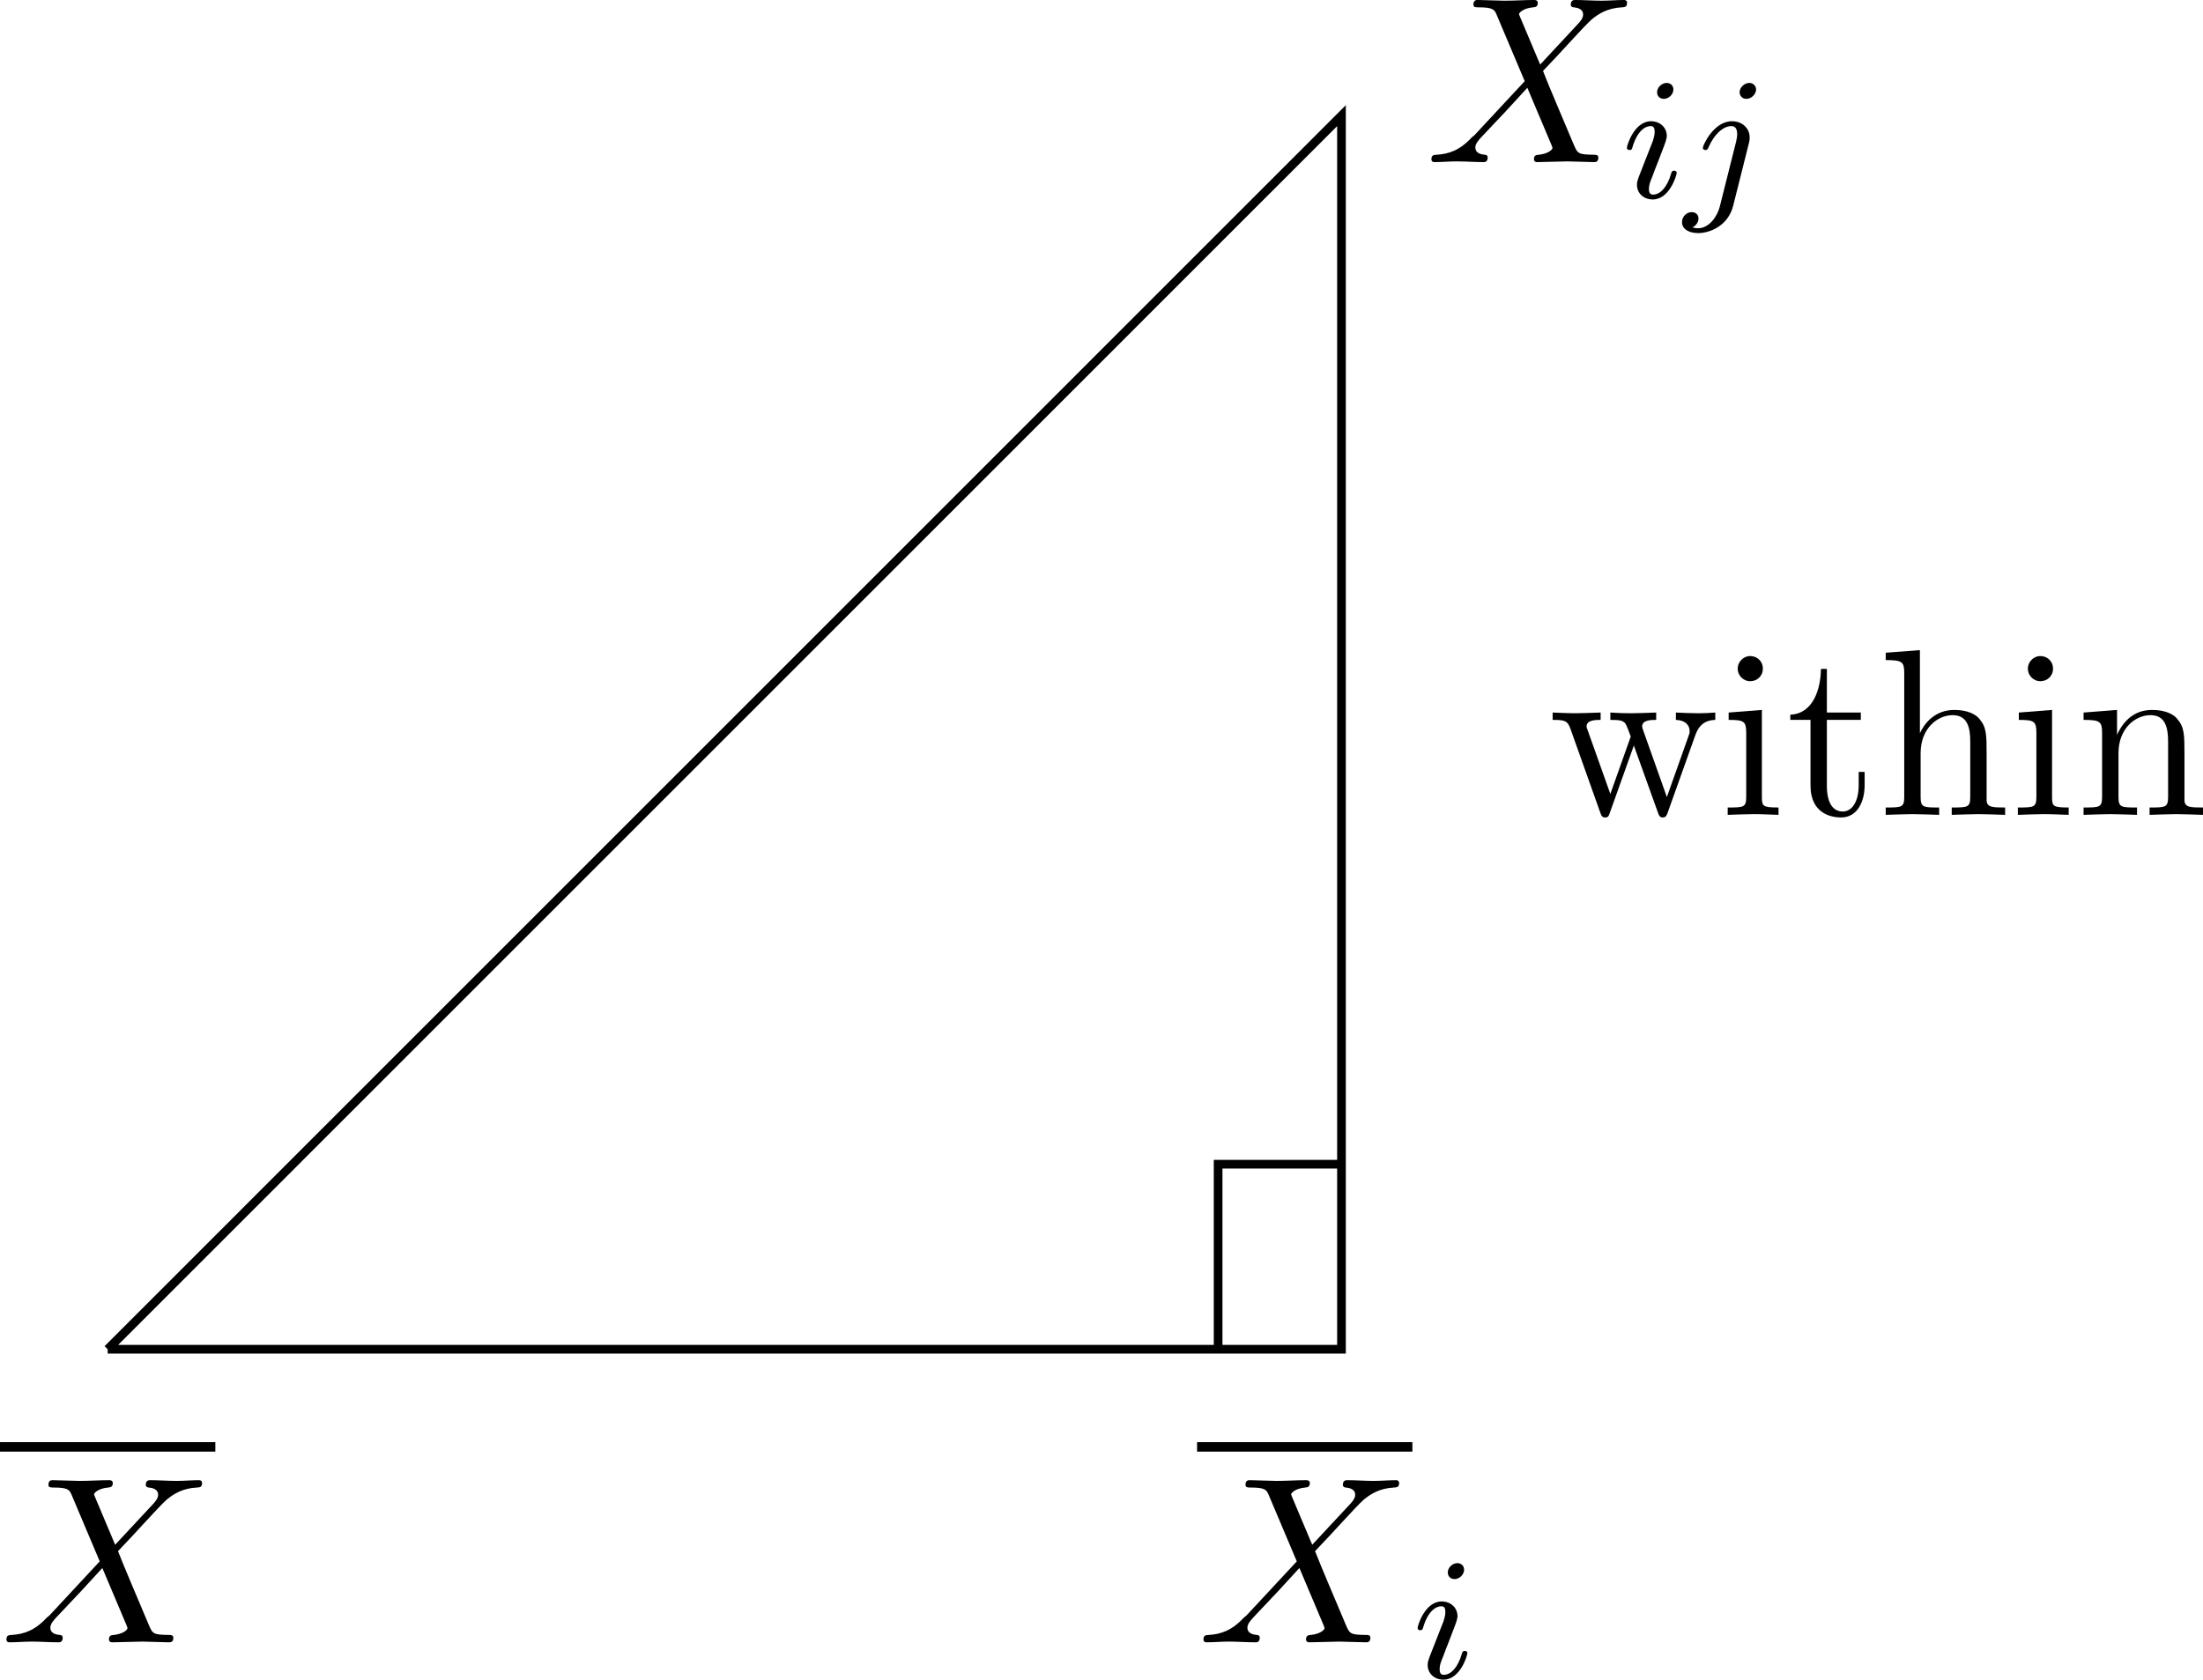
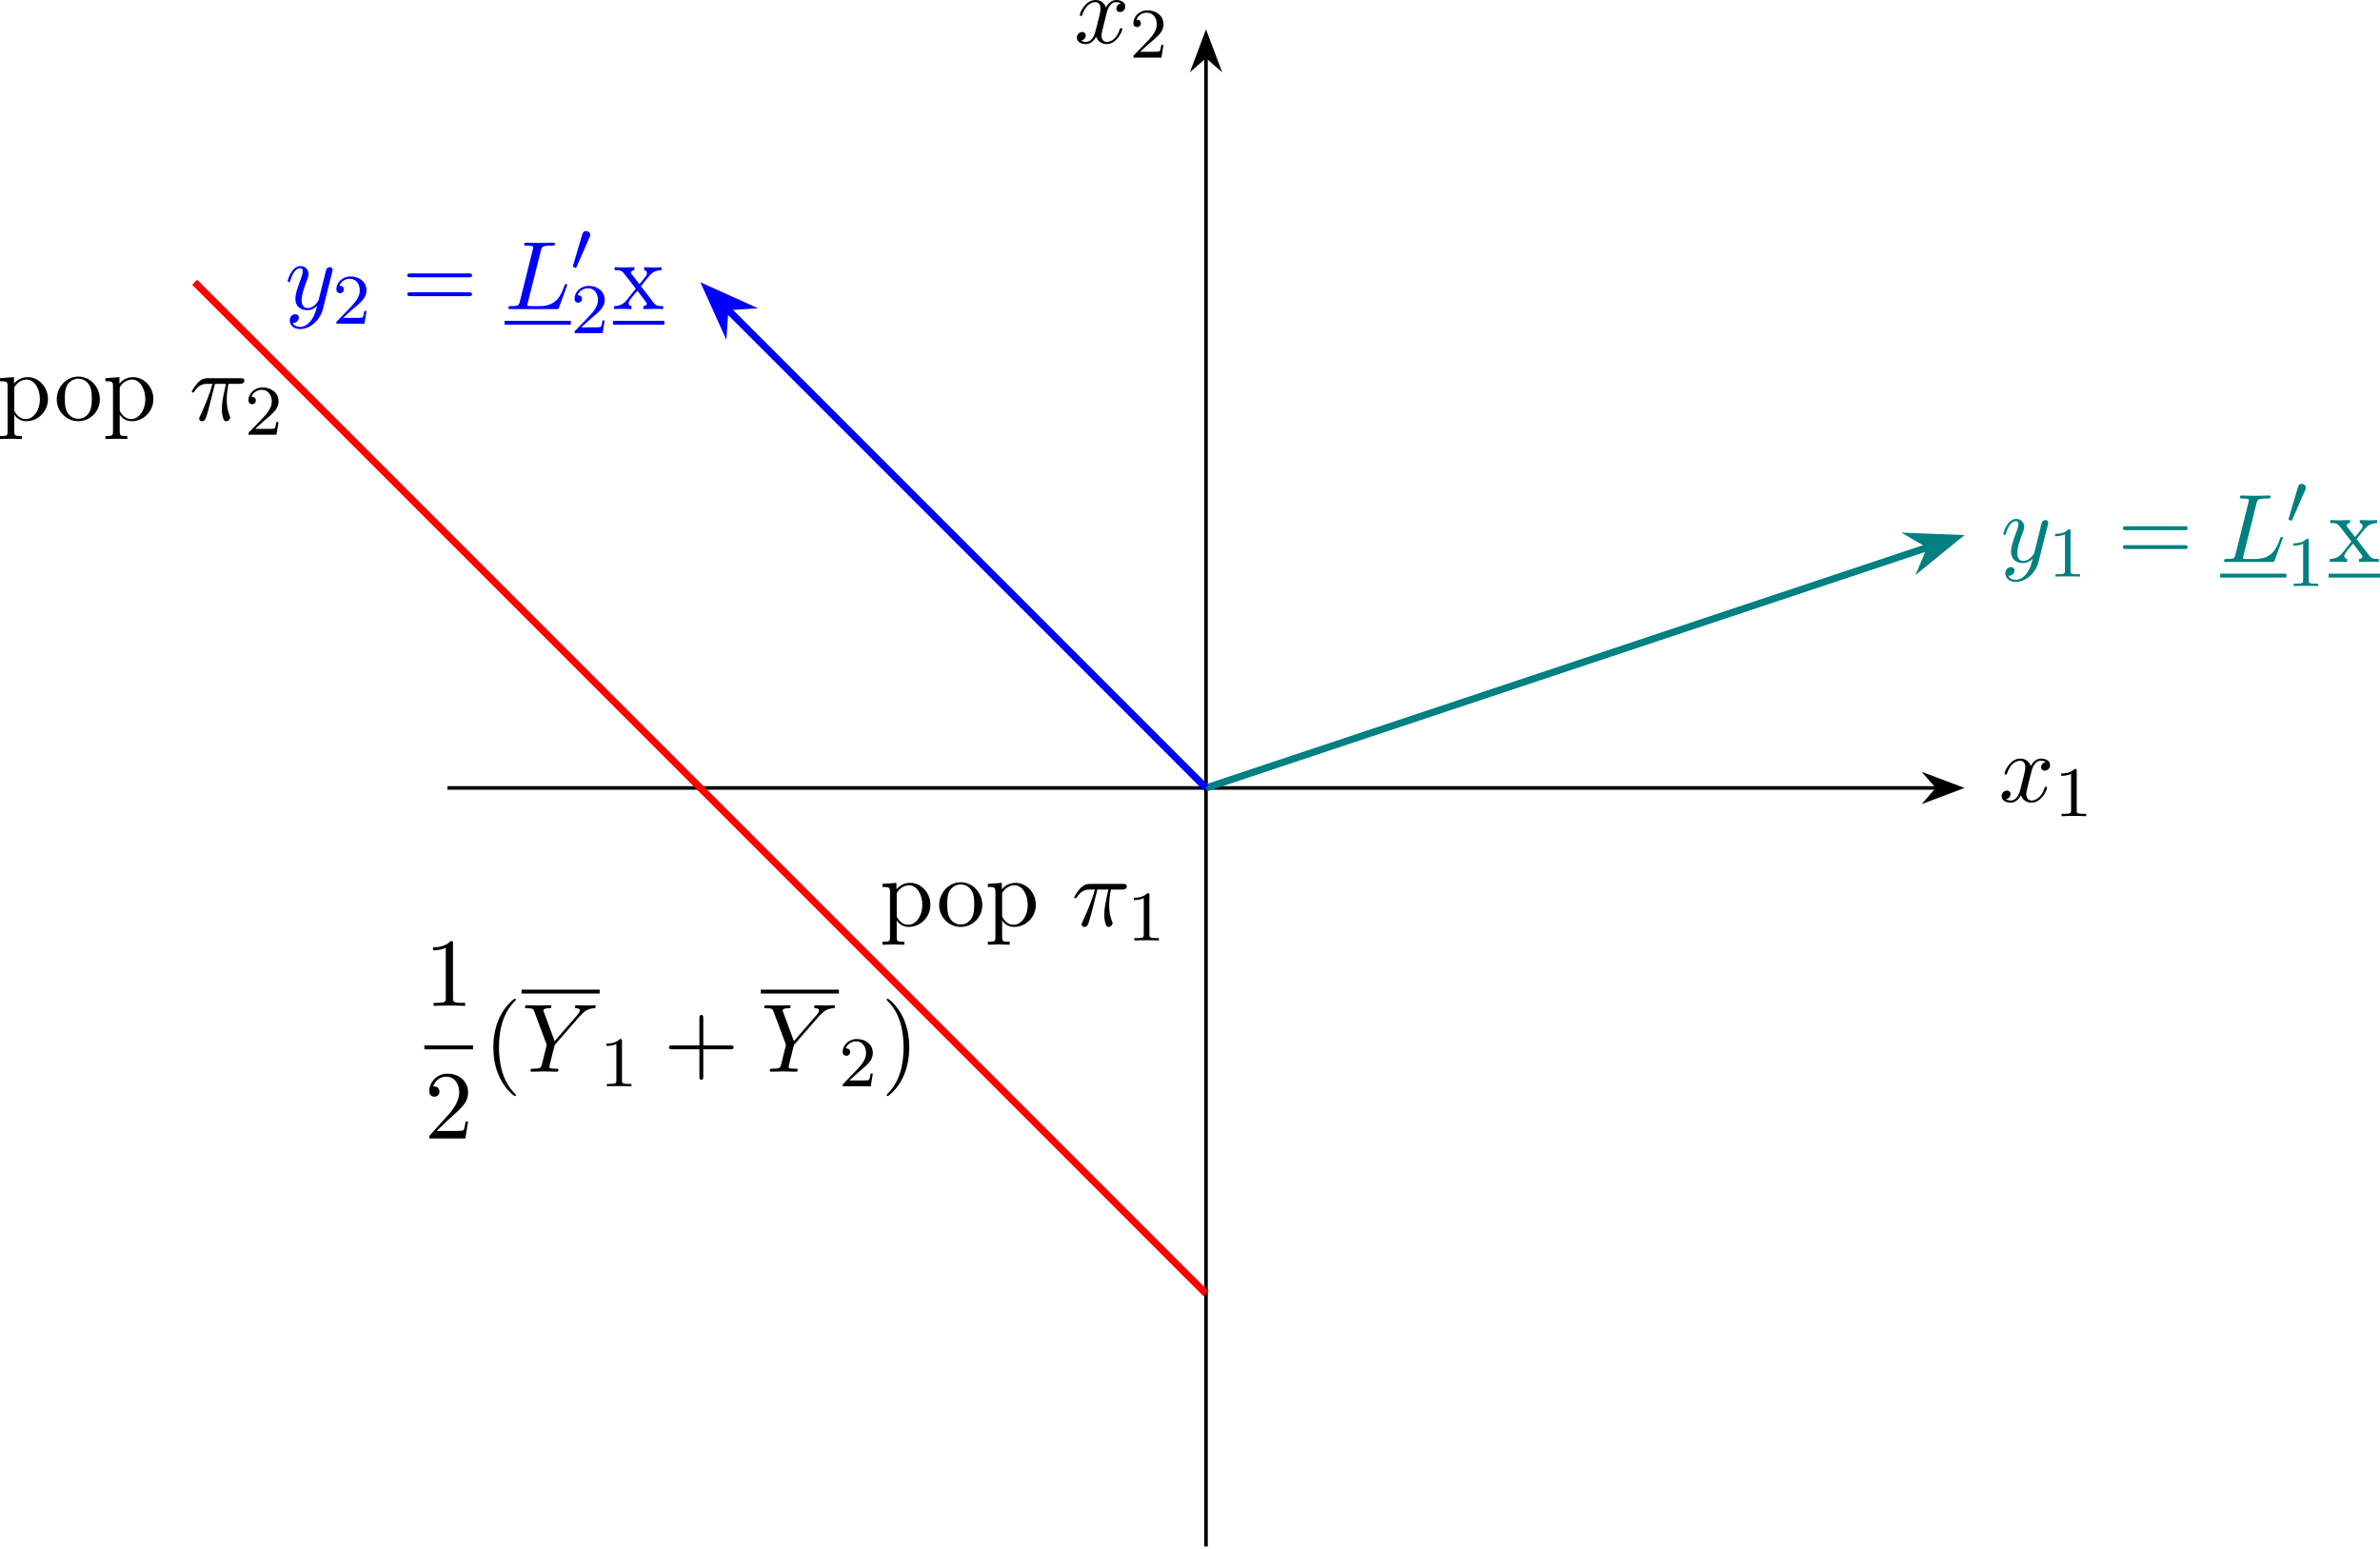
- <svg xmlns="http://www.w3.org/2000/svg" xmlns:xlink="http://www.w3.org/1999/xlink" version="1.1" width="141.714pt" height="108.077pt" viewBox="5.088 21.832 141.714 108.077">
+ <svg xmlns="http://www.w3.org/2000/svg" xmlns:xlink="http://www.w3.org/1999/xlink" version="1.1" width="373.556pt" height="242.998pt" viewBox="5.516 21.651 373.556 242.998">
  <defs>
-     <path id="g12-104" d="M1.2-.829C1.2-.338 1.08-.338 .349-.338V0C.731-.011 1.287-.033 1.582-.033C1.865-.033 2.433-.011 2.804 0V-.338C2.073-.338 1.953-.338 1.953-.829V-2.836C1.953-3.971 2.727-4.582 3.425-4.582C4.113-4.582 4.233-3.993 4.233-3.371V-.829C4.233-.338 4.113-.338 3.382-.338V0C3.764-.011 4.32-.033 4.615-.033C4.898-.033 5.465-.011 5.836 0V-.338C5.269-.338 4.996-.338 4.985-.665V-2.749C4.985-3.687 4.985-4.025 4.647-4.418C4.495-4.604 4.135-4.822 3.502-4.822C2.585-4.822 2.105-4.167 1.92-3.753V-7.571L.349-7.451V-7.113C1.113-7.113 1.2-7.036 1.2-6.502V-.829Z" />
-     <path id="g12-105" d="M1.931-4.822L.404-4.702V-4.364C1.113-4.364 1.211-4.298 1.211-3.764V-.829C1.211-.338 1.091-.338 .36-.338V0C.709-.011 1.298-.033 1.56-.033C1.942-.033 2.324-.011 2.695 0V-.338C1.975-.338 1.931-.393 1.931-.818V-4.822ZM1.975-6.72C1.975-7.069 1.702-7.298 1.396-7.298C1.058-7.298 .818-7.004 .818-6.72C.818-6.425 1.058-6.142 1.396-6.142C1.702-6.142 1.975-6.371 1.975-6.72Z" />
-     <path id="g12-110" d="M1.2-3.753V-.829C1.2-.338 1.08-.338 .349-.338V0C.731-.011 1.287-.033 1.582-.033C1.865-.033 2.433-.011 2.804 0V-.338C2.073-.338 1.953-.338 1.953-.829V-2.836C1.953-3.971 2.727-4.582 3.425-4.582C4.113-4.582 4.233-3.993 4.233-3.371V-.829C4.233-.338 4.113-.338 3.382-.338V0C3.764-.011 4.32-.033 4.615-.033C4.898-.033 5.465-.011 5.836 0V-.338C5.269-.338 4.996-.338 4.985-.665V-2.749C4.985-3.687 4.985-4.025 4.647-4.418C4.495-4.604 4.135-4.822 3.502-4.822C2.705-4.822 2.193-4.353 1.887-3.676V-4.822L.349-4.702V-4.364C1.113-4.364 1.2-4.287 1.2-3.753Z" />
-     <path id="g12-116" d="M1.887-4.364H3.447V-4.702H1.887V-6.709H1.615C1.604-5.815 1.276-4.647 .207-4.604V-4.364H1.135V-1.353C1.135-.011 2.149 .12 2.542 .12C3.316 .12 3.622-.655 3.622-1.353V-1.975H3.349V-1.375C3.349-.567 3.022-.153 2.618-.153C1.887-.153 1.887-1.145 1.887-1.331V-4.364Z" />
-     <path id="g12-119" d="M6.753-3.665C6.949-4.211 7.287-4.353 7.669-4.364V-4.702C7.429-4.68 7.113-4.669 6.873-4.669C6.556-4.669 6.065-4.691 5.858-4.702V-4.364C6.251-4.353 6.491-4.156 6.491-3.84C6.491-3.775 6.491-3.753 6.436-3.611L5.444-.818L4.364-3.862C4.32-3.993 4.309-4.015 4.309-4.069C4.309-4.364 4.735-4.364 4.953-4.364V-4.702C4.636-4.691 4.08-4.669 3.818-4.669C3.491-4.669 3.175-4.68 2.847-4.702V-4.364C3.251-4.364 3.425-4.342 3.535-4.2C3.589-4.135 3.709-3.807 3.785-3.6L2.847-.96L1.811-3.873C1.756-4.004 1.756-4.025 1.756-4.069C1.756-4.364 2.182-4.364 2.4-4.364V-4.702C2.073-4.691 1.462-4.669 1.211-4.669C1.167-4.669 .589-4.68 .196-4.702V-4.364C.742-4.364 .873-4.331 1.004-3.982L2.378-.12C2.433 .033 2.465 .12 2.607 .12S2.771 .055 2.825-.098L3.927-3.185L5.04-.087C5.084 .033 5.116 .12 5.258 .12S5.433 .022 5.476-.087L6.753-3.665Z" />
-     <path id="g6-105" d="M2.375-4.973C2.375-5.149 2.248-5.276 2.064-5.276C1.857-5.276 1.626-5.085 1.626-4.846C1.626-4.67 1.753-4.543 1.937-4.543C2.144-4.543 2.375-4.734 2.375-4.973ZM1.211-2.048L.781-.948C.741-.829 .701-.733 .701-.598C.701-.207 1.004 .08 1.427 .08C2.2 .08 2.527-1.036 2.527-1.14C2.527-1.219 2.463-1.243 2.407-1.243C2.311-1.243 2.295-1.188 2.271-1.108C2.088-.47 1.761-.143 1.443-.143C1.347-.143 1.251-.183 1.251-.399C1.251-.59 1.307-.733 1.411-.98C1.49-1.196 1.57-1.411 1.658-1.626L1.905-2.271C1.977-2.455 2.072-2.702 2.072-2.837C2.072-3.236 1.753-3.515 1.347-3.515C.574-3.515 .239-2.399 .239-2.295C.239-2.224 .295-2.192 .359-2.192C.462-2.192 .47-2.24 .494-2.319C.717-3.076 1.084-3.292 1.323-3.292C1.435-3.292 1.514-3.252 1.514-3.029C1.514-2.949 1.506-2.837 1.427-2.598L1.211-2.048Z" />
-     <path id="g6-106" d="M3.292-4.973C3.292-5.125 3.172-5.276 2.981-5.276C2.742-5.276 2.534-5.053 2.534-4.846C2.534-4.694 2.654-4.543 2.845-4.543C3.084-4.543 3.292-4.766 3.292-4.973ZM1.626 .399C1.506 .885 1.116 1.403 .63 1.403C.502 1.403 .383 1.371 .367 1.363C.614 1.243 .646 1.028 .646 .956C.646 .765 .502 .662 .335 .662C.104 .662-.112 .861-.112 1.124C-.112 1.427 .183 1.626 .638 1.626C1.124 1.626 2 1.323 2.24 .367L2.957-2.487C2.981-2.582 2.997-2.646 2.997-2.766C2.997-3.204 2.646-3.515 2.184-3.515C1.339-3.515 .845-2.399 .845-2.295C.845-2.224 .901-2.192 .964-2.192C1.052-2.192 1.06-2.216 1.116-2.335C1.355-2.885 1.761-3.292 2.16-3.292C2.327-3.292 2.423-3.18 2.423-2.917C2.423-2.805 2.399-2.694 2.375-2.582L1.626 .399Z" />
-     <path id="g7-88" d="M5.291-4.484L4.375-6.655C4.342-6.742 4.32-6.785 4.32-6.796C4.32-6.862 4.505-7.069 4.964-7.113C5.073-7.124 5.182-7.135 5.182-7.32C5.182-7.451 5.051-7.451 5.018-7.451C4.571-7.451 4.102-7.418 3.644-7.418C3.371-7.418 2.695-7.451 2.422-7.451C2.356-7.451 2.225-7.451 2.225-7.233C2.225-7.113 2.335-7.113 2.476-7.113C3.131-7.113 3.196-7.004 3.295-6.764L4.582-3.72L2.28-1.244L2.138-1.124C1.604-.545 1.091-.371 .535-.338C.393-.327 .295-.327 .295-.12C.295-.109 .295 0 .436 0C.764 0 1.124-.033 1.462-.033C1.865-.033 2.291 0 2.684 0C2.749 0 2.88 0 2.88-.218C2.88-.327 2.771-.338 2.749-.338C2.651-.349 2.313-.371 2.313-.676C2.313-.851 2.476-1.025 2.607-1.167L3.72-2.345L4.702-3.415L5.804-.807C5.847-.687 5.858-.676 5.858-.655C5.858-.567 5.651-.382 5.225-.338C5.105-.327 5.007-.316 5.007-.131C5.007 0 5.127 0 5.171 0C5.476 0 6.24-.033 6.545-.033C6.818-.033 7.484 0 7.756 0C7.833 0 7.964 0 7.964-.207C7.964-.338 7.855-.338 7.767-.338C7.036-.349 7.015-.382 6.829-.818C6.404-1.833 5.673-3.535 5.422-4.189C6.164-4.953 7.309-6.251 7.658-6.556C7.975-6.818 8.389-7.08 9.044-7.113C9.185-7.124 9.284-7.124 9.284-7.331C9.284-7.342 9.284-7.451 9.142-7.451C8.815-7.451 8.455-7.418 8.116-7.418C7.713-7.418 7.298-7.451 6.905-7.451C6.84-7.451 6.698-7.451 6.698-7.233C6.698-7.156 6.753-7.124 6.829-7.113C6.927-7.102 7.265-7.08 7.265-6.775C7.265-6.622 7.145-6.48 7.058-6.382L5.291-4.484Z" />
+     <path id="g8-48" d="M2.112-3.778C2.152-3.881 2.184-3.937 2.184-4.017C2.184-4.28 1.945-4.455 1.722-4.455C1.403-4.455 1.315-4.176 1.283-4.065L.271-.63C.239-.534 .239-.51 .239-.502C.239-.43 .287-.414 .367-.391C.51-.327 .526-.327 .542-.327C.566-.327 .614-.327 .669-.462L2.112-3.778Z" />
+     <path id="g17-40" d="M3.611 2.618C3.611 2.585 3.611 2.564 3.425 2.378C2.062 1.004 1.713-1.058 1.713-2.727C1.713-4.625 2.127-6.524 3.469-7.887C3.611-8.018 3.611-8.04 3.611-8.073C3.611-8.149 3.567-8.182 3.502-8.182C3.393-8.182 2.411-7.44 1.767-6.055C1.211-4.855 1.08-3.644 1.08-2.727C1.08-1.876 1.2-.556 1.8 .676C2.455 2.018 3.393 2.727 3.502 2.727C3.567 2.727 3.611 2.695 3.611 2.618Z" />
+     <path id="g17-41" d="M3.153-2.727C3.153-3.578 3.033-4.898 2.433-6.131C1.778-7.473 .84-8.182 .731-8.182C.665-8.182 .622-8.138 .622-8.073C.622-8.04 .622-8.018 .829-7.822C1.898-6.742 2.52-5.007 2.52-2.727C2.52-.862 2.116 1.058 .764 2.433C.622 2.564 .622 2.585 .622 2.618C.622 2.684 .665 2.727 .731 2.727C.84 2.727 1.822 1.985 2.465 .6C3.022-.6 3.153-1.811 3.153-2.727Z" />
+     <path id="g17-43" d="M4.462-2.509H7.505C7.658-2.509 7.865-2.509 7.865-2.727S7.658-2.945 7.505-2.945H4.462V-6C4.462-6.153 4.462-6.36 4.244-6.36S4.025-6.153 4.025-6V-2.945H.971C.818-2.945 .611-2.945 .611-2.727S.818-2.509 .971-2.509H4.025V.545C4.025 .698 4.025 .905 4.244 .905S4.462 .698 4.462 .545V-2.509Z" />
+     <path id="g17-49" d="M3.207-6.982C3.207-7.244 3.207-7.265 2.956-7.265C2.28-6.567 1.32-6.567 .971-6.567V-6.229C1.189-6.229 1.833-6.229 2.4-6.513V-.862C2.4-.469 2.367-.338 1.385-.338H1.036V0C1.418-.033 2.367-.033 2.804-.033S4.189-.033 4.571 0V-.338H4.222C3.24-.338 3.207-.458 3.207-.862V-6.982Z" />
+     <path id="g17-50" d="M1.385-.84L2.542-1.964C4.244-3.469 4.898-4.058 4.898-5.149C4.898-6.393 3.916-7.265 2.585-7.265C1.353-7.265 .545-6.262 .545-5.291C.545-4.68 1.091-4.68 1.124-4.68C1.309-4.68 1.691-4.811 1.691-5.258C1.691-5.542 1.495-5.825 1.113-5.825C1.025-5.825 1.004-5.825 .971-5.815C1.222-6.524 1.811-6.927 2.444-6.927C3.436-6.927 3.905-6.044 3.905-5.149C3.905-4.276 3.36-3.415 2.76-2.738L.665-.404C.545-.284 .545-.262 .545 0H4.593L4.898-1.898H4.625C4.571-1.571 4.495-1.091 4.385-.927C4.309-.84 3.589-.84 3.349-.84H1.385Z" />
+     <path id="g17-61" d="M7.495-3.567C7.658-3.567 7.865-3.567 7.865-3.785S7.658-4.004 7.505-4.004H.971C.818-4.004 .611-4.004 .611-3.785S.818-3.567 .982-3.567H7.495ZM7.505-1.451C7.658-1.451 7.865-1.451 7.865-1.669S7.658-1.887 7.495-1.887H.982C.818-1.887 .611-1.887 .611-1.669S.818-1.451 .971-1.451H7.505Z" />
+     <path id="g17-111" d="M5.138-2.335C5.138-3.731 4.047-4.887 2.727-4.887C1.364-4.887 .305-3.698 .305-2.335C.305-.927 1.44 .12 2.716 .12C4.036 .12 5.138-.949 5.138-2.335ZM2.727-.153C2.258-.153 1.778-.382 1.484-.884C1.211-1.364 1.211-2.029 1.211-2.422C1.211-2.847 1.211-3.436 1.473-3.916C1.767-4.418 2.28-4.647 2.716-4.647C3.196-4.647 3.665-4.407 3.949-3.938S4.233-2.836 4.233-2.422C4.233-2.029 4.233-1.44 3.993-.96C3.753-.469 3.273-.153 2.727-.153Z" />
+     <path id="g17-112" d="M1.876-4.102V-4.822L.305-4.702V-4.364C1.08-4.364 1.156-4.298 1.156-3.818V1.287C1.156 1.778 1.036 1.778 .305 1.778V2.116C.676 2.105 1.244 2.084 1.527 2.084C1.822 2.084 2.378 2.105 2.76 2.116V1.778C2.029 1.778 1.909 1.778 1.909 1.287V-.545V-.644C1.964-.469 2.422 .12 3.251 .12C4.549 .12 5.684-.949 5.684-2.356C5.684-3.742 4.625-4.822 3.404-4.822C2.553-4.822 2.095-4.342 1.876-4.102ZM1.909-1.244V-3.676C2.225-4.233 2.76-4.549 3.316-4.549C4.113-4.549 4.778-3.589 4.778-2.356C4.778-1.036 4.015-.12 3.207-.12C2.771-.12 2.356-.338 2.062-.785C1.909-1.015 1.909-1.025 1.909-1.244Z" />
+     <path id="g17-120" d="M3.131-2.564C3.458-2.978 3.873-3.513 4.135-3.796C4.473-4.189 4.92-4.353 5.433-4.364V-4.702C5.149-4.68 4.822-4.669 4.538-4.669C4.211-4.669 3.633-4.691 3.491-4.702V-4.364C3.72-4.342 3.807-4.2 3.807-4.025S3.698-3.709 3.644-3.644L2.967-2.793L2.116-3.895C2.018-4.004 2.018-4.025 2.018-4.091C2.018-4.255 2.182-4.353 2.4-4.364V-4.702C2.116-4.691 1.396-4.669 1.222-4.669C.993-4.669 .48-4.68 .185-4.702V-4.364C.949-4.364 .96-4.353 1.473-3.698L2.553-2.291L1.527-.993C1.004-.36 .36-.338 .131-.338V0C.415-.022 .753-.033 1.036-.033C1.353-.033 1.811-.011 2.073 0V-.338C1.833-.371 1.756-.513 1.756-.676C1.756-.916 2.073-1.276 2.738-2.062L3.567-.971C3.655-.851 3.796-.676 3.796-.611C3.796-.513 3.698-.349 3.404-.338V0C3.731-.011 4.342-.033 4.582-.033C4.876-.033 5.302-.022 5.629 0V-.338C5.04-.338 4.844-.36 4.593-.676L3.131-2.564Z" />
+     <path id="g14-49" d="M2.503-5.077C2.503-5.292 2.487-5.3 2.271-5.3C1.945-4.981 1.522-4.79 .765-4.79V-4.527C.98-4.527 1.411-4.527 1.873-4.742V-.654C1.873-.359 1.849-.263 1.092-.263H.813V0C1.14-.024 1.825-.024 2.184-.024S3.236-.024 3.563 0V-.263H3.284C2.527-.263 2.503-.359 2.503-.654V-5.077Z" />
+     <path id="g14-50" d="M2.248-1.626C2.375-1.745 2.71-2.008 2.837-2.12C3.332-2.574 3.802-3.013 3.802-3.738C3.802-4.686 3.005-5.3 2.008-5.3C1.052-5.3 .422-4.575 .422-3.866C.422-3.475 .733-3.419 .845-3.419C1.012-3.419 1.259-3.539 1.259-3.842C1.259-4.256 .861-4.256 .765-4.256C.996-4.838 1.53-5.037 1.921-5.037C2.662-5.037 3.045-4.407 3.045-3.738C3.045-2.909 2.463-2.303 1.522-1.339L.518-.303C.422-.215 .422-.199 .422 0H3.571L3.802-1.427H3.555C3.531-1.267 3.467-.869 3.371-.717C3.324-.654 2.718-.654 2.59-.654H1.172L2.248-1.626Z" />
+     <path id="g12-25" d="M2.891-4.069H4.124C3.764-2.455 3.665-1.985 3.665-1.255C3.665-1.091 3.665-.796 3.753-.425C3.862 .055 3.982 .12 4.145 .12C4.364 .12 4.593-.076 4.593-.295C4.593-.36 4.593-.382 4.527-.535C4.211-1.32 4.211-2.029 4.211-2.335C4.211-2.913 4.287-3.502 4.407-4.069H5.651C5.793-4.069 6.185-4.069 6.185-4.44C6.185-4.702 5.956-4.702 5.749-4.702H2.095C1.855-4.702 1.44-4.702 .96-4.189C.578-3.764 .295-3.262 .295-3.207C.295-3.196 .295-3.098 .425-3.098C.513-3.098 .535-3.142 .6-3.229C1.135-4.069 1.767-4.069 1.985-4.069H2.607C2.258-2.749 1.669-1.429 1.211-.436C1.124-.273 1.124-.251 1.124-.175C1.124 .033 1.298 .12 1.44 .12C1.767 .12 1.855-.185 1.985-.589C2.138-1.091 2.138-1.113 2.28-1.658L2.891-4.069Z" />
+     <path id="g12-76" d="M4.08-6.6C4.178-6.993 4.211-7.113 5.236-7.113C5.564-7.113 5.651-7.113 5.651-7.32C5.651-7.451 5.531-7.451 5.476-7.451C5.116-7.451 4.222-7.418 3.862-7.418C3.535-7.418 2.738-7.451 2.411-7.451C2.335-7.451 2.204-7.451 2.204-7.233C2.204-7.113 2.302-7.113 2.509-7.113C2.531-7.113 2.738-7.113 2.924-7.091C3.12-7.069 3.218-7.058 3.218-6.916C3.218-6.873 3.207-6.84 3.175-6.709L1.713-.851C1.604-.425 1.582-.338 .72-.338C.535-.338 .425-.338 .425-.12C.425 0 .524 0 .72 0H5.771C6.033 0 6.044 0 6.109-.185L6.971-2.542C7.015-2.662 7.015-2.684 7.015-2.695C7.015-2.738 6.982-2.815 6.884-2.815S6.775-2.76 6.698-2.585C6.327-1.582 5.847-.338 3.96-.338H2.935C2.782-.338 2.76-.338 2.695-.349C2.585-.36 2.553-.371 2.553-.458C2.553-.491 2.553-.513 2.607-.709L4.08-6.6Z" />
+     <path id="g12-89" d="M6.513-6.207L6.665-6.36C6.993-6.687 7.353-7.058 8.095-7.113C8.215-7.124 8.313-7.124 8.313-7.32C8.313-7.407 8.258-7.451 8.171-7.451C7.887-7.451 7.571-7.418 7.276-7.418C6.916-7.418 6.535-7.451 6.185-7.451C6.12-7.451 5.978-7.451 5.978-7.244C5.978-7.124 6.087-7.113 6.142-7.113C6.218-7.113 6.535-7.091 6.535-6.862C6.535-6.676 6.284-6.393 6.24-6.338L3.709-3.425L2.509-6.665C2.444-6.818 2.444-6.84 2.444-6.851C2.444-7.113 2.978-7.113 3.087-7.113C3.24-7.113 3.349-7.113 3.349-7.331C3.349-7.451 3.218-7.451 3.185-7.451C2.88-7.451 2.116-7.418 1.811-7.418C1.538-7.418 .862-7.451 .589-7.451C.524-7.451 .382-7.451 .382-7.233C.382-7.113 .491-7.113 .633-7.113C1.287-7.113 1.331-7.015 1.429-6.742L2.771-3.153C2.782-3.12 2.815-3 2.815-2.967S2.378-1.178 2.324-.982C2.182-.382 2.171-.349 1.298-.338C1.091-.338 1.004-.338 1.004-.12C1.004 0 1.135 0 1.156 0C1.462 0 2.225-.033 2.531-.033S3.622 0 3.927 0C4.004 0 4.135 0 4.135-.218C4.135-.338 4.036-.338 3.829-.338C3.807-.338 3.6-.338 3.415-.36C3.185-.382 3.12-.404 3.12-.535C3.12-.611 3.218-.993 3.273-1.222L3.655-2.76C3.709-2.967 3.72-3 3.807-3.098L6.513-6.207Z" />
+     <path id="g12-120" d="M3.644-3.295C3.709-3.578 3.96-4.582 4.724-4.582C4.778-4.582 5.04-4.582 5.269-4.44C4.964-4.385 4.745-4.113 4.745-3.851C4.745-3.676 4.865-3.469 5.16-3.469C5.4-3.469 5.749-3.665 5.749-4.102C5.749-4.669 5.105-4.822 4.735-4.822C4.102-4.822 3.72-4.244 3.589-3.993C3.316-4.713 2.727-4.822 2.411-4.822C1.276-4.822 .655-3.415 .655-3.142C.655-3.033 .764-3.033 .785-3.033C.873-3.033 .905-3.055 .927-3.153C1.298-4.309 2.018-4.582 2.389-4.582C2.596-4.582 2.978-4.484 2.978-3.851C2.978-3.513 2.793-2.782 2.389-1.255C2.215-.578 1.833-.12 1.353-.12C1.287-.12 1.036-.12 .807-.262C1.08-.316 1.32-.545 1.32-.851C1.32-1.145 1.08-1.233 .916-1.233C.589-1.233 .316-.949 .316-.6C.316-.098 .862 .12 1.342 .12C2.062 .12 2.455-.644 2.487-.709C2.618-.305 3.011 .12 3.665 .12C4.789 .12 5.411-1.287 5.411-1.56C5.411-1.669 5.313-1.669 5.28-1.669C5.182-1.669 5.16-1.625 5.138-1.549C4.778-.382 4.036-.12 3.687-.12C3.262-.12 3.087-.469 3.087-.84C3.087-1.08 3.153-1.32 3.273-1.8L3.644-3.295Z" />
+     <path id="g12-121" d="M5.302-4.156C5.345-4.309 5.345-4.331 5.345-4.407C5.345-4.604 5.193-4.702 5.029-4.702C4.92-4.702 4.745-4.636 4.647-4.473C4.625-4.418 4.538-4.08 4.495-3.884C4.418-3.6 4.342-3.305 4.276-3.011L3.785-1.047C3.742-.884 3.273-.12 2.553-.12C1.996-.12 1.876-.6 1.876-1.004C1.876-1.505 2.062-2.182 2.433-3.142C2.607-3.589 2.651-3.709 2.651-3.927C2.651-4.418 2.302-4.822 1.756-4.822C.72-4.822 .316-3.24 .316-3.142C.316-3.033 .425-3.033 .447-3.033C.556-3.033 .567-3.055 .622-3.229C.916-4.255 1.353-4.582 1.724-4.582C1.811-4.582 1.996-4.582 1.996-4.233C1.996-3.96 1.887-3.676 1.811-3.469C1.375-2.313 1.178-1.691 1.178-1.178C1.178-.207 1.865 .12 2.509 .12C2.935 .12 3.305-.065 3.611-.371C3.469 .196 3.338 .731 2.902 1.309C2.618 1.68 2.204 1.996 1.702 1.996C1.549 1.996 1.058 1.964 .873 1.538C1.047 1.538 1.189 1.538 1.342 1.407C1.451 1.309 1.56 1.167 1.56 .96C1.56 .622 1.265 .578 1.156 .578C.905 .578 .545 .753 .545 1.287C.545 1.833 1.025 2.236 1.702 2.236C2.825 2.236 3.949 1.244 4.255 .011L5.302-4.156Z" />
  </defs>
  <g id="page1" transform="matrix(1.4 0 0 1.4 0 0)">
-     <path d="M8.582 77.605H65.273V20.91L8.582 77.605" stroke="#000" fill="none" stroke-width=".399" />
-     <rect x="121.969" y="68.404" height=".436" width="9.894" transform="matrix(1 0 0 1 -118.3343 13.4717)" />
-     <g transform="matrix(1 0 0 1 -118.3343 13.4717)">
-       <use x="121.969" y="77.604" xlink:href="#g7-88" />
+     <path d="M54.109 103.797H221.125" stroke="#000" fill="none" stroke-width=".399" />
+     <path d="M223.621 103.797L220.05 102.453L221.226 103.797L220.05 105.145Z" />
+     <path d="M223.621 103.797L220.05 102.453L221.226 103.797L220.05 105.145Z" stroke="#000" fill="none" stroke-width=".399" stroke-miterlimit="10" />
+     <g transform="matrix(1 0 0 1 88.876 1.53)">
+       <use x="139.15" y="103.797" xlink:href="#g12-120" />
+       <use x="145.385" y="105.433" xlink:href="#g14-49" />
    </g>
-     <rect x="121.969" y="68.404" height=".436" width="9.894" transform="matrix(1 0 0 1 -63.3313 13.4717)" />
-     <g transform="matrix(1 0 0 1 -63.3313 13.4717)">
-       <use x="121.969" y="77.604" xlink:href="#g7-88" />
-       <use x="131.863" y="79.241" xlink:href="#g6-105" />
+     <path d="M139.148 188.836V21.82" stroke="#000" fill="none" stroke-width=".399" stroke-miterlimit="10" />
+     <path d="M139.148 19.324L137.805 22.895L139.148 21.723L140.496 22.895Z" />
+     <path d="M139.148 19.324L137.805 22.895L139.148 21.723L140.496 22.895Z" stroke="#000" fill="none" stroke-width=".399" stroke-miterlimit="10" />
+     <g transform="matrix(1 0 0 1 -14.803 -83.5101)">
+       <use x="139.15" y="103.797" xlink:href="#g12-120" />
+       <use x="145.385" y="105.433" xlink:href="#g14-50" />
    </g>
-     <g transform="matrix(1 0 0 1 -52.8583 -54.5594)">
-       <use x="121.969" y="77.604" xlink:href="#g7-88" />
-       <use x="131.007" y="79.241" xlink:href="#g6-105" />
-       <use x="133.89" y="79.241" xlink:href="#g6-106" />
+     <path d="M139.148 103.797L220.293 76.75" stroke="#008080" fill="none" stroke-width=".797" stroke-miterlimit="10" />
+     <path d="M223.114 75.809L218.676 75.633L220.481 76.688L219.672 78.613Z" fill="#008080" />
+     <path d="M223.114 75.809L218.676 75.633L220.481 76.688L219.672 78.613Z" stroke="#008080" fill="none" stroke-width=".797" stroke-miterlimit="10" />
+     <g fill="#008080" transform="matrix(1 0 0 1 89.075 -25.3315)">
+       <use x="139.15" y="103.797" xlink:href="#g12-121" />
+       <use x="144.498" y="105.433" xlink:href="#g14-49" />
+       <use x="152.261" y="103.797" xlink:href="#g17-61" />
+       <use x="163.776" y="103.797" xlink:href="#g12-76" />
    </g>
-     <path d="M59.605 77.605V69.102H65.273" stroke="#000" fill="none" stroke-width=".399" stroke-miterlimit="10" />
-     <g transform="matrix(1 0 0 1 -47.189 -24.5589)">
-       <use x="121.969" y="77.604" xlink:href="#g12-119" />
-       <use x="129.848" y="77.604" xlink:href="#g12-105" />
-       <use x="132.878" y="77.604" xlink:href="#g12-116" />
-       <use x="137.12" y="77.604" xlink:href="#g12-104" />
-       <use x="143.181" y="77.604" xlink:href="#g12-105" />
-       <use x="146.211" y="77.604" xlink:href="#g12-110" />
+     <rect x="163.776" y="105.106" height=".436" width="7.424" transform="matrix(1 0 0 1 89.075 -25.3315)" fill="#008080" />
+     <g fill="#008080" transform="matrix(1 0 0 1 89.075 -25.3315)">
+       <use x="171.2" y="99.497" xlink:href="#g8-48" />
+       <use x="171.2" y="106.494" xlink:href="#g14-49" />
+       <use x="175.932" y="103.797" xlink:href="#g17-120" />
+     </g>
+     <rect x="175.932" y="105.106" height=".436" width="5.758" transform="matrix(1 0 0 1 89.075 -25.3315)" fill="#008080" />
+     <path d="M139.148 103.797L85.363 50.012" stroke="#00f" fill="none" stroke-width=".797" stroke-miterlimit="10" />
+     <path d="M83.258 47.906L85.086 51.953L85.223 49.867L87.305 49.73Z" fill="#00f" />
+     <path d="M83.258 47.906L85.086 51.953L85.223 49.867L87.305 49.73Z" stroke="#00f" fill="none" stroke-width=".797" stroke-miterlimit="10" />
+     <g fill="#00f" transform="matrix(1 0 0 1 -103.2691 -53.6783)">
+       <use x="139.15" y="103.797" xlink:href="#g12-121" />
+       <use x="144.498" y="105.433" xlink:href="#g14-50" />
+       <use x="152.261" y="103.797" xlink:href="#g17-61" />
+       <use x="163.776" y="103.797" xlink:href="#g12-76" />
+     </g>
+     <rect x="163.776" y="105.106" height=".436" width="7.424" transform="matrix(1 0 0 1 -103.2691 -53.6783)" fill="#00f" />
+     <g fill="#00f" transform="matrix(1 0 0 1 -103.2691 -53.6783)">
+       <use x="171.2" y="99.497" xlink:href="#g8-48" />
+       <use x="171.2" y="106.494" xlink:href="#g14-50" />
+       <use x="175.932" y="103.797" xlink:href="#g17-120" />
+     </g>
+     <rect x="175.932" y="105.106" height=".436" width="5.758" transform="matrix(1 0 0 1 -103.2691 -53.6783)" fill="#00f" />
+     <path d="M25.762 47.102L82.457 103.797L139.148 160.492" stroke="#f00" fill="none" stroke-width=".797" stroke-miterlimit="10" />
+     <g transform="matrix(1 0 0 1 -88.8263 31.81)">
+       <use x="140.345" y="96.417" xlink:href="#g17-49" />
+     </g>
+     <rect x="140.345" y="100.852" height=".436" width="5.455" transform="matrix(1 0 0 1 -88.8263 31.81)" />
+     <g transform="matrix(1 0 0 1 -88.8263 31.81)">
+       <use x="140.345" y="111.28" xlink:href="#g17-50" />
+       <use x="146.995" y="103.797" xlink:href="#g17-40" />
+     </g>
+     <rect x="151.238" y="94.597" height=".436" width="8.758" transform="matrix(1 0 0 1 -88.8263 31.81)" />
+     <g transform="matrix(1 0 0 1 -88.8263 31.81)">
+       <use x="151.238" y="103.797" xlink:href="#g12-89" />
+       <use x="159.995" y="105.433" xlink:href="#g14-49" />
+       <use x="167.152" y="103.797" xlink:href="#g17-43" />
+     </g>
+     <rect x="178.061" y="94.597" height=".436" width="8.758" transform="matrix(1 0 0 1 -88.8263 31.81)" />
+     <g transform="matrix(1 0 0 1 -88.8263 31.81)">
+       <use x="178.061" y="103.797" xlink:href="#g12-89" />
+       <use x="186.818" y="105.433" xlink:href="#g14-50" />
+       <use x="191.551" y="103.797" xlink:href="#g17-41" />
+     </g>
+     <g transform="matrix(1 0 0 1 -135.5155 -41.2323)">
+       <use x="139.15" y="103.797" xlink:href="#g17-112" />
+       <use x="145.513" y="103.797" xlink:href="#g17-111" />
+       <use x="150.968" y="103.797" xlink:href="#g17-112" />
+       <use x="160.665" y="103.797" xlink:href="#g12-25" />
+       <use x="166.883" y="105.433" xlink:href="#g14-50" />
+     </g>
+     <g transform="matrix(1 0 0 1 -36.585 15.461)">
+       <use x="139.15" y="103.797" xlink:href="#g17-112" />
+       <use x="145.513" y="103.797" xlink:href="#g17-111" />
+       <use x="150.968" y="103.797" xlink:href="#g17-112" />
+       <use x="160.665" y="103.797" xlink:href="#g12-25" />
+       <use x="166.883" y="105.433" xlink:href="#g14-49" />
    </g>
  </g>
</svg>
